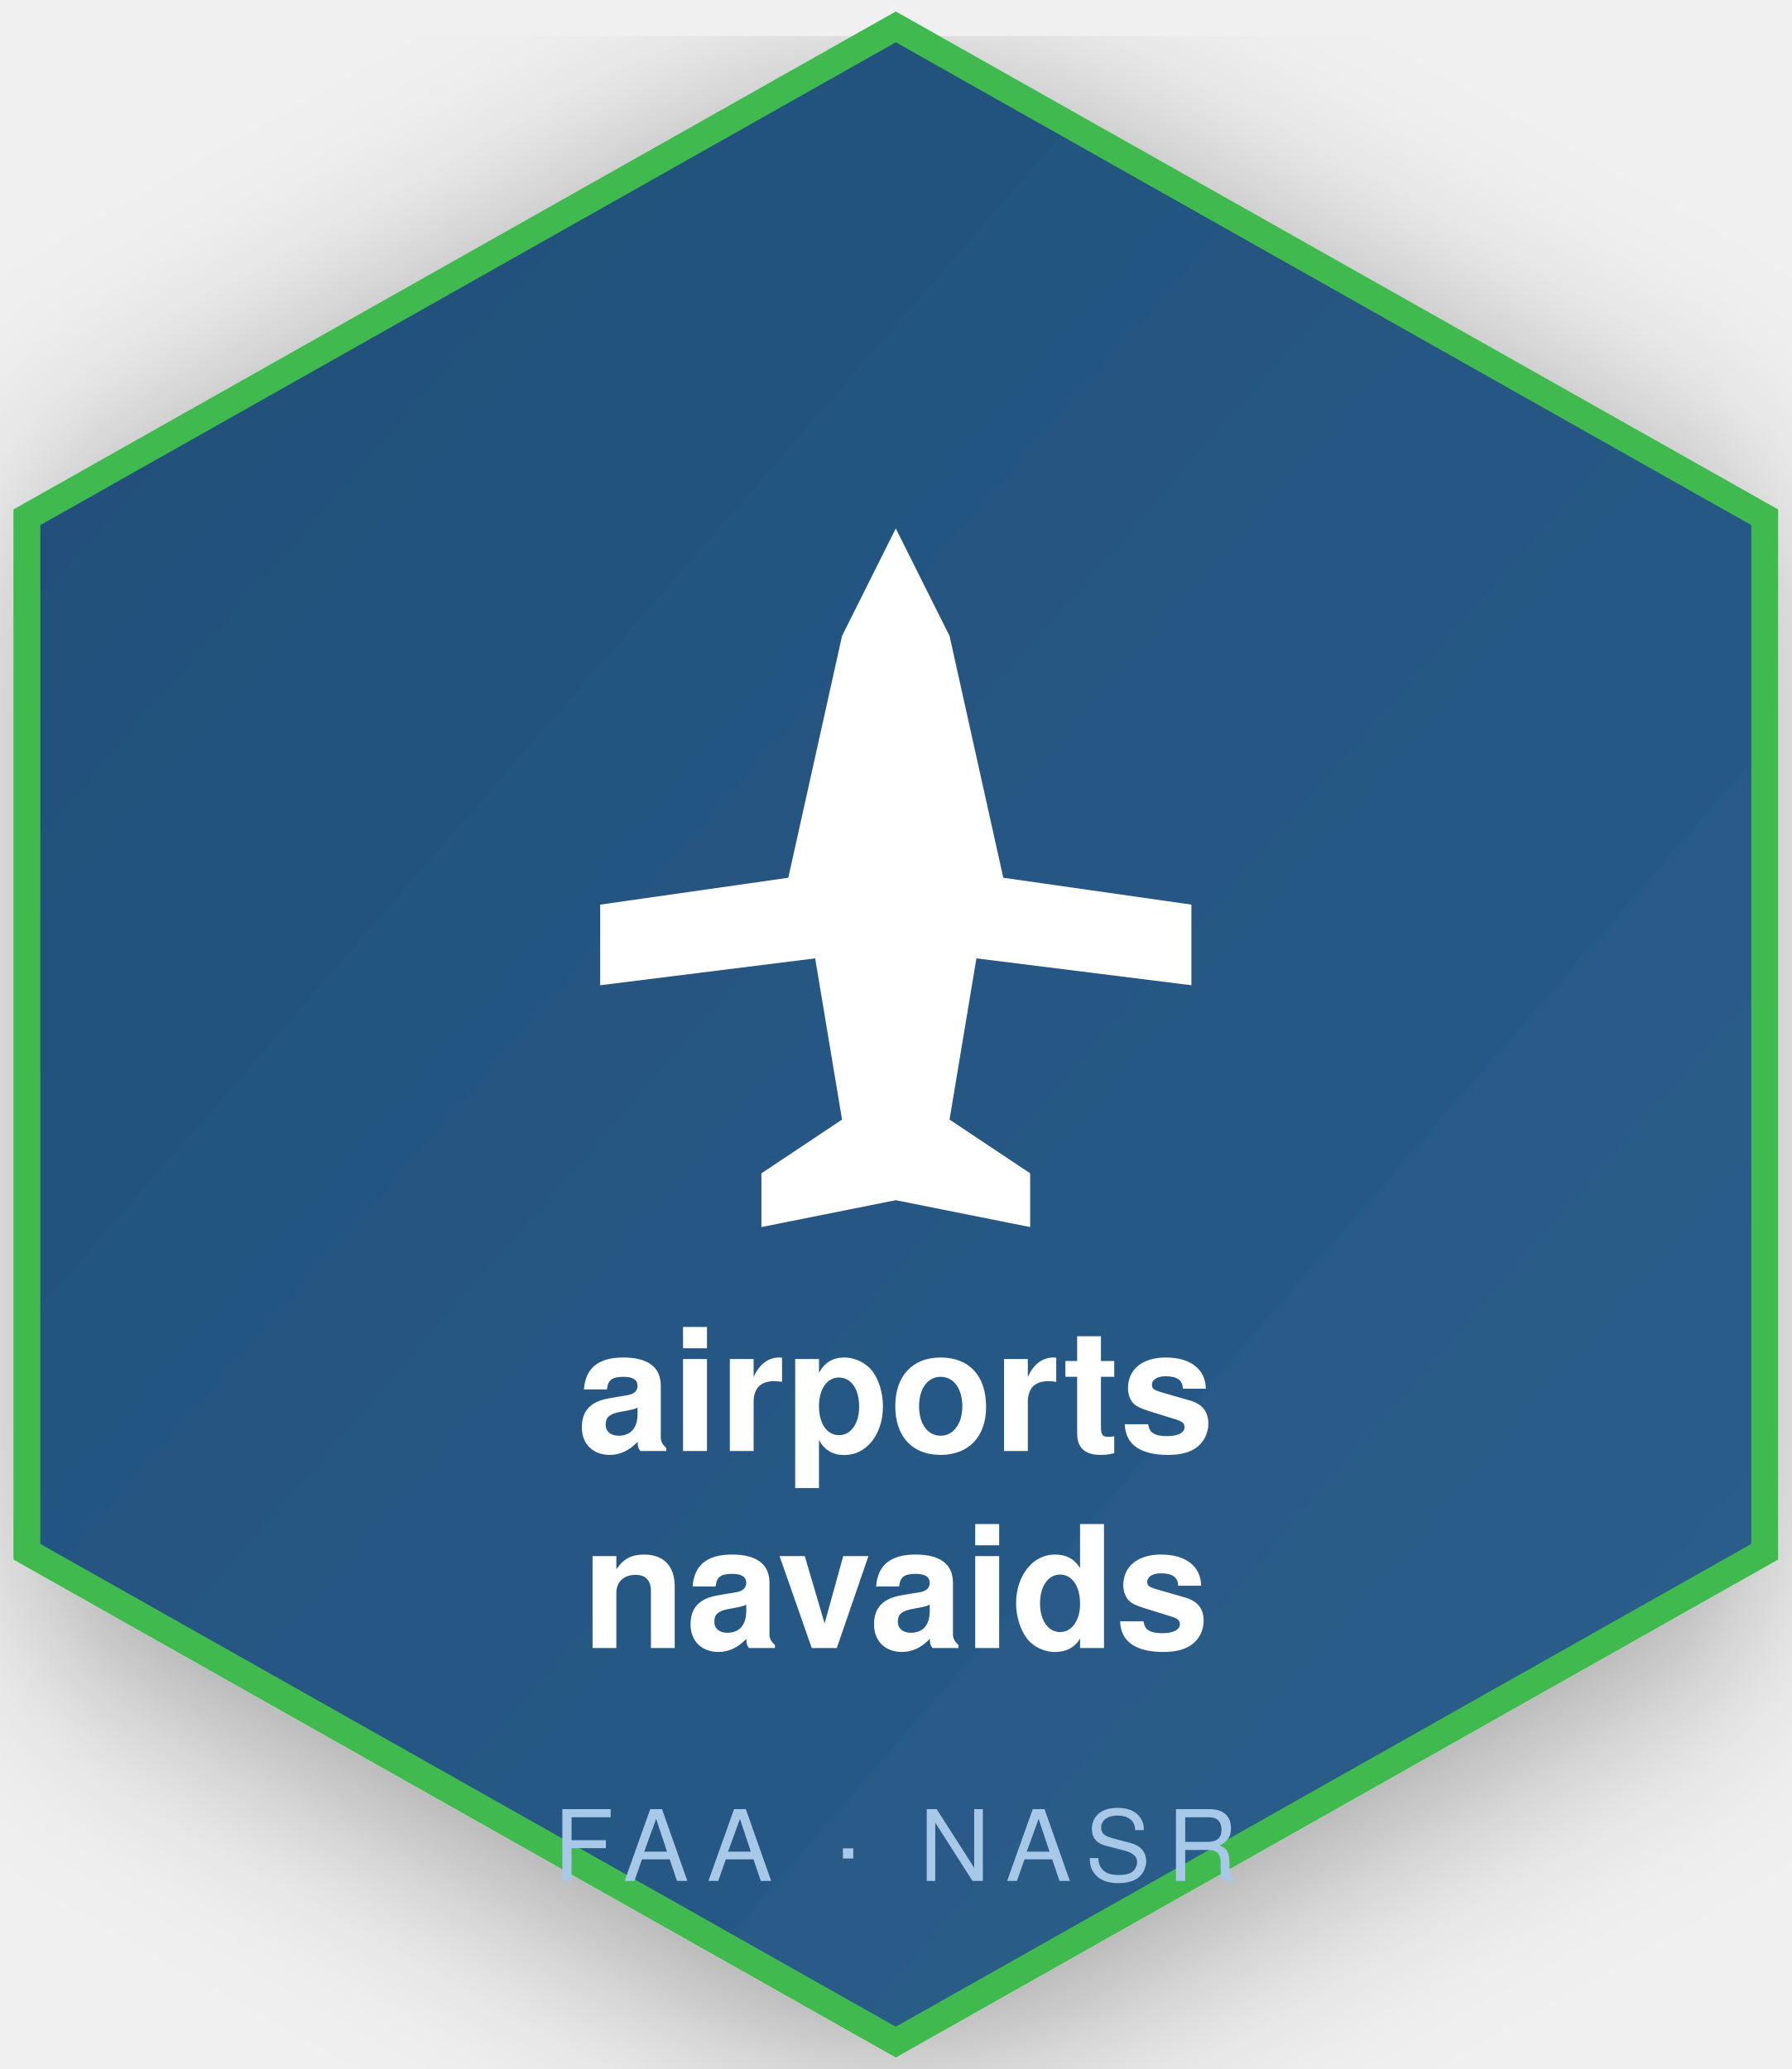
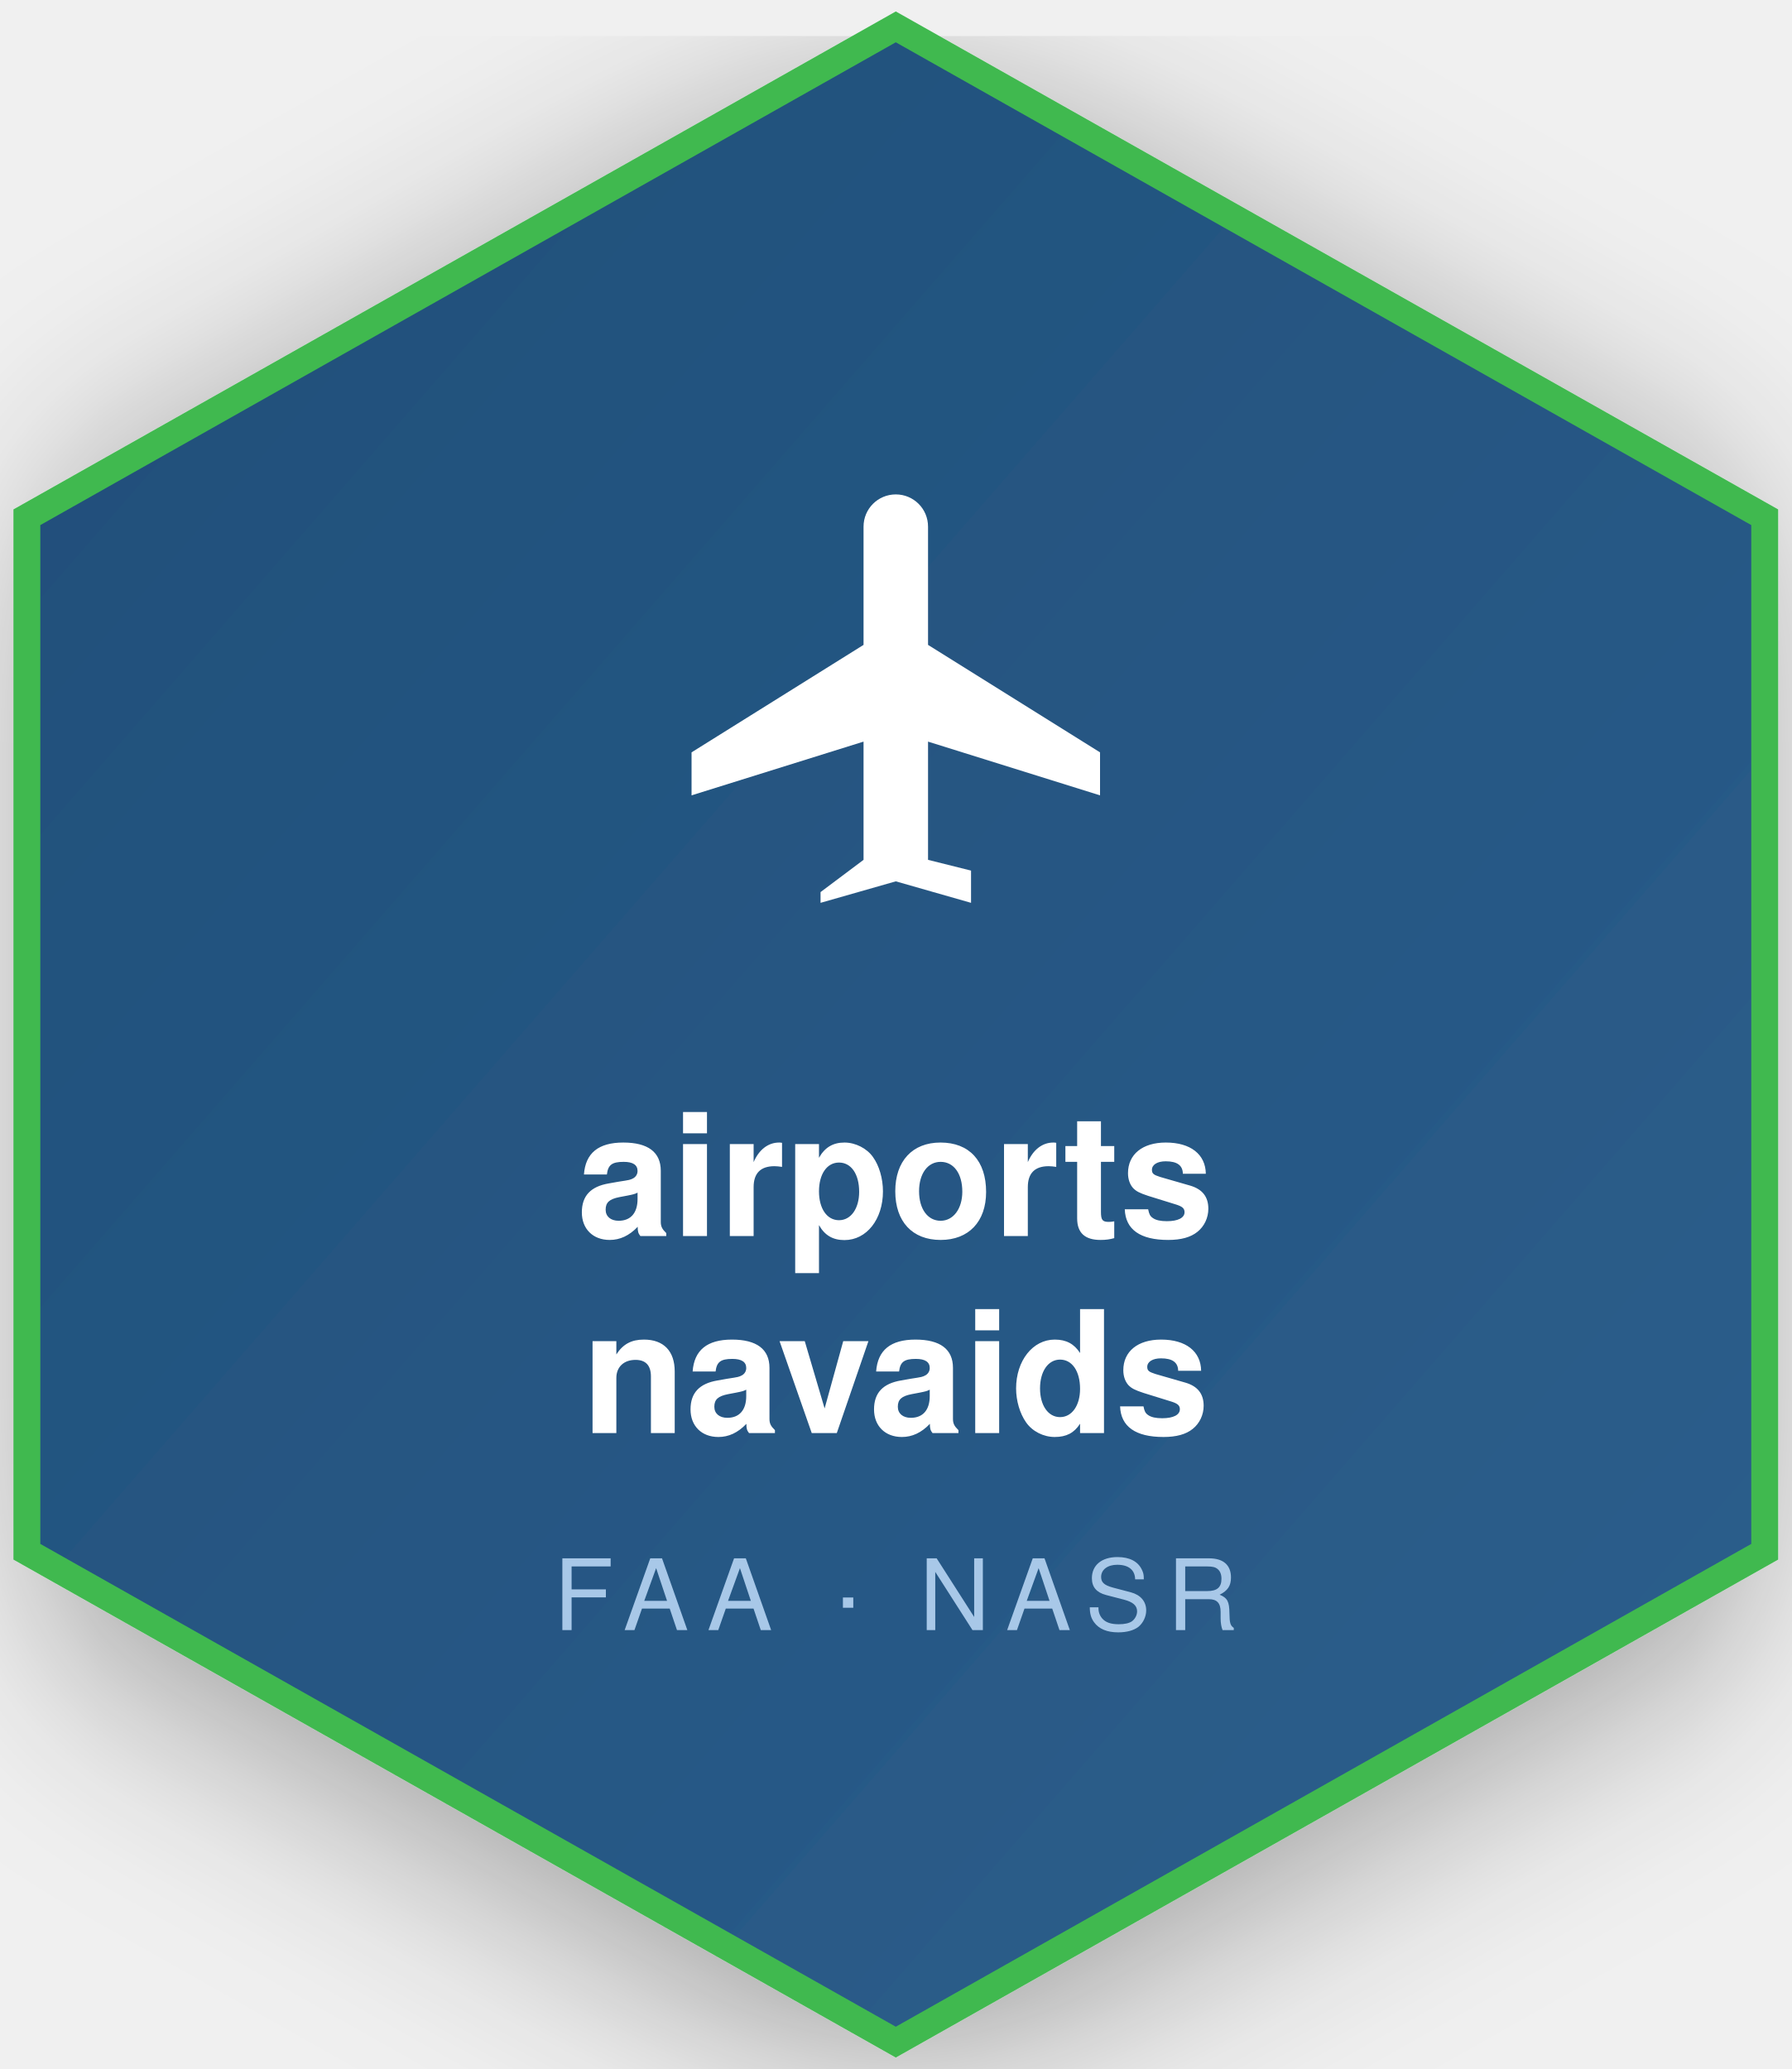
<svg xmlns="http://www.w3.org/2000/svg" viewBox="0 0 200 231" width="200" height="231" role="img" aria-label="airports-navaids hex sticker">
  <defs>
    <linearGradient id="hexFill" x1="0%" y1="0%" x2="100%" y2="100%">
      <stop offset="0%" stop-color="#1f4e79" />
      <stop offset="100%" stop-color="#2d5f8d" />
    </linearGradient>
    <style>
      .sans { font-family: -apple-system, BlinkMacSystemFont, "Segoe UI", Helvetica, Arial, sans-serif; }
    </style>
  </defs>
  <polygon points="100,3 197,57.75 197,173.25 100,228 3,173.25 3,57.75" fill="url(#hexFill)" stroke="#3fb950" stroke-width="3" filter="drop-shadow(0 4px 12px rgba(0,0,0,0.35))" />
-   <g transform="translate(100, 92) scale(1.5)" fill="#ffffff">
-     <path d="M -22 6 L -8 4 L -4 -14 L 0 -22 L 4 -14 L 8 4 L 22 6 L 22 12 L 6 10 L 4 22 L 10 26 L 10 30 L 0 28 L -10 30 L -10 26 L -4 22 L -6 10 L -22 12 Z" />
+   <g transform="translate(100, 78) scale(2.4) translate(-11.5, -11.5)" fill="#ffffff">
+     <path d="M21,16v-2l-8-5V3.5C13,2.67,12.33,2,11.5,2S10,2.67,10,3.5V9l-8,5v2l8-2.5V19l-2,1.5V21l3.5-1l3.5,1v-1.5L13,19v-5.5L21,16z" />
  </g>
-   <text class="sans" x="100" y="162" text-anchor="middle" font-size="19" font-weight="700" fill="#ffffff">airports</text>
-   <text class="sans" x="100" y="184" text-anchor="middle" font-size="19" font-weight="700" fill="#ffffff">navaids</text>
-   <text class="sans" x="100" y="210" text-anchor="middle" font-size="11" font-weight="500" fill="#a8c8e8" letter-spacing="1.8">FAA · NASR</text>
+   <text class="sans" x="100" y="138" text-anchor="middle" font-size="19" font-weight="700" fill="#ffffff">airports</text>
+   <text class="sans" x="100" y="160" text-anchor="middle" font-size="19" font-weight="700" fill="#ffffff">navaids</text>
+   <text class="sans" x="100" y="182" text-anchor="middle" font-size="11" font-weight="500" fill="#a8c8e8" letter-spacing="1.8">FAA · NASR</text>
</svg>
